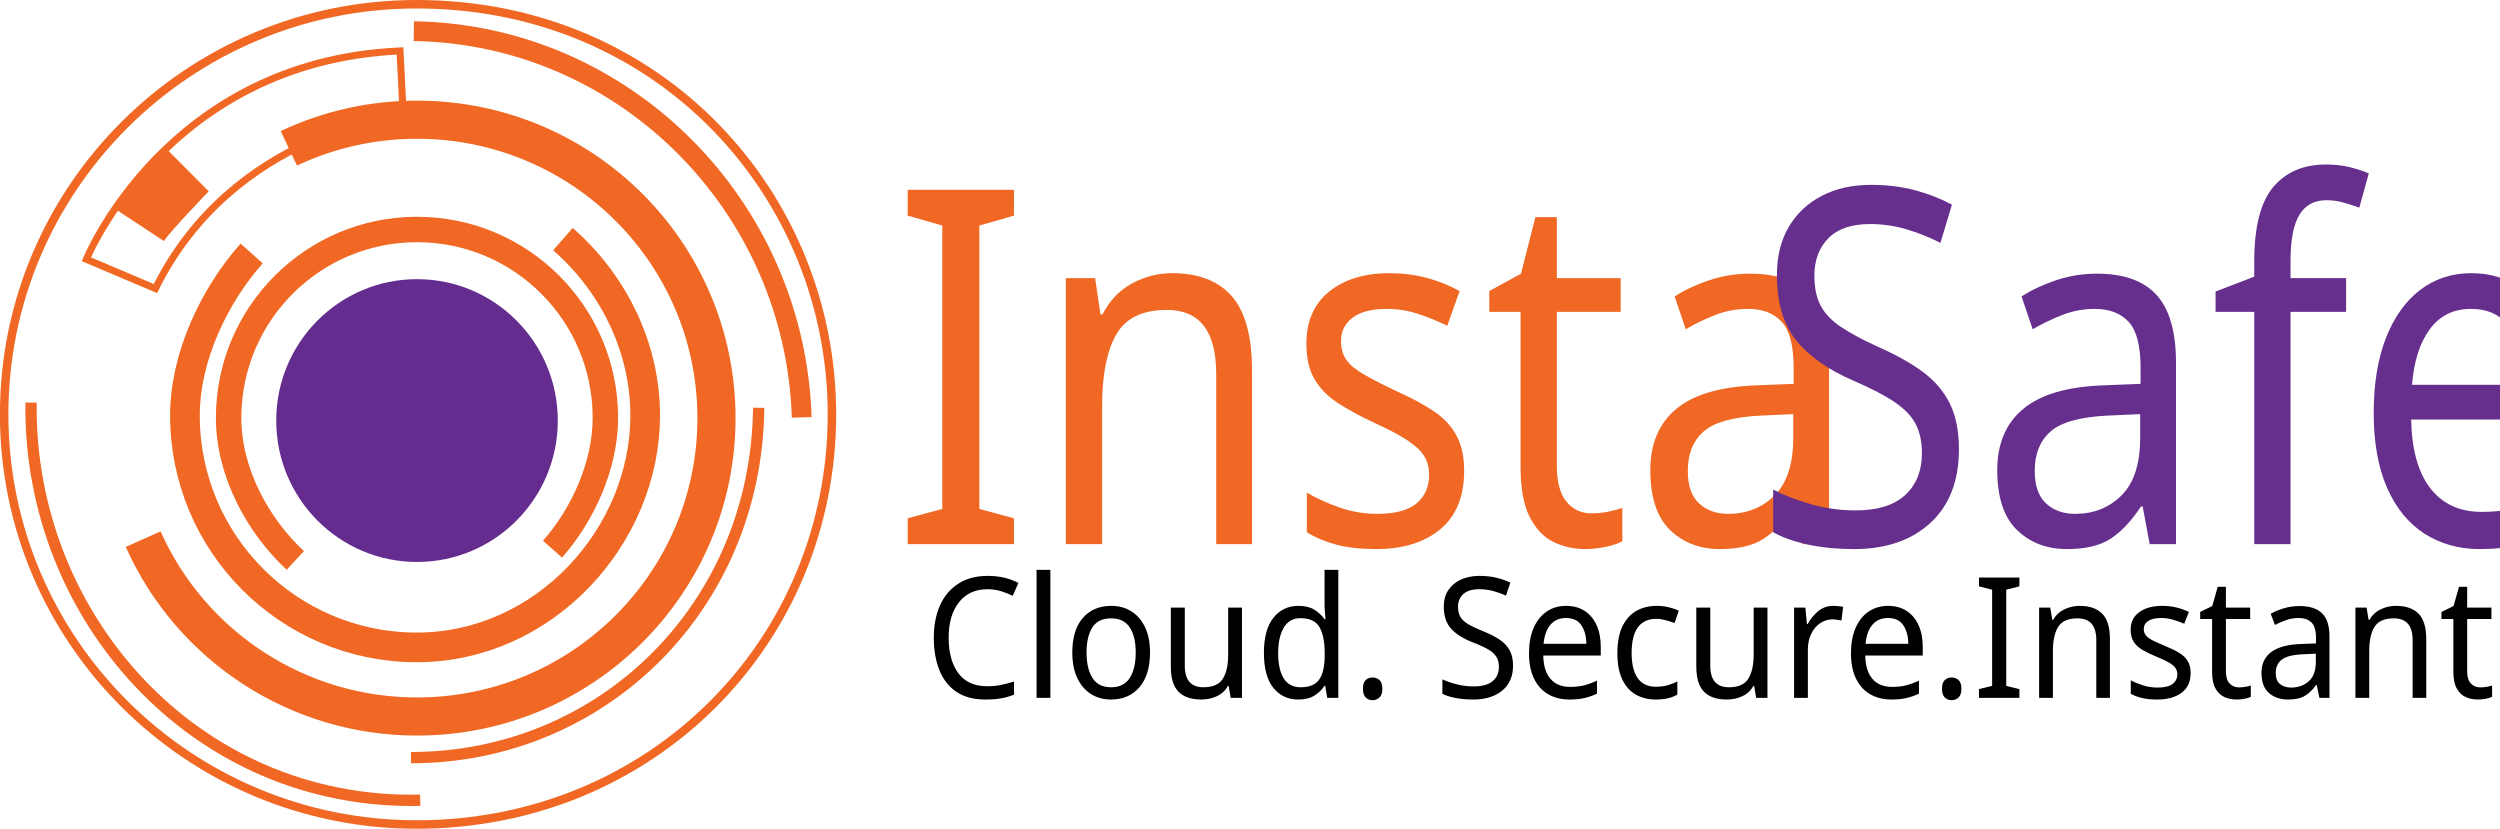
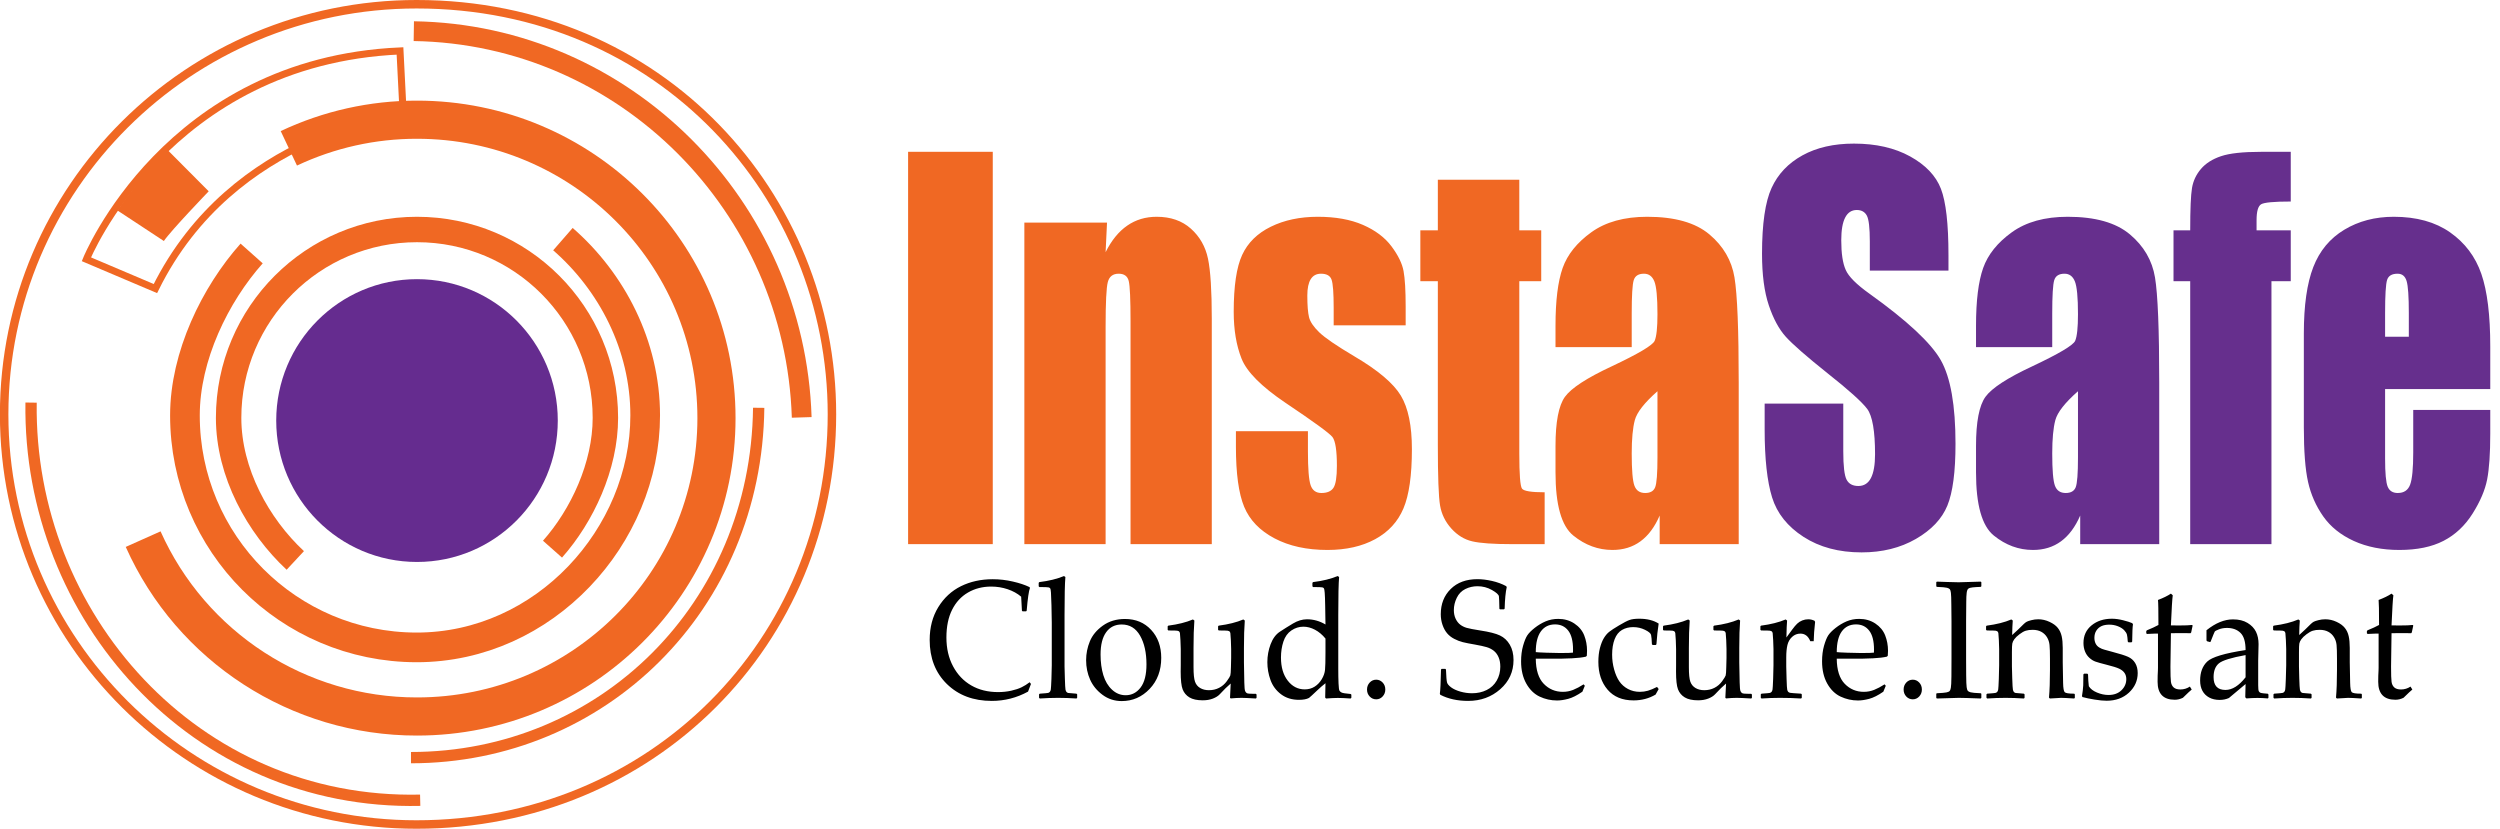
<svg xmlns="http://www.w3.org/2000/svg" id="Layer_1" data-name="Layer 1" viewBox="0 0 884.89 293.33">
  <defs>
-     <style>.cls-1{font-size:175.65px;font-family:Impact;}.cls-1,.cls-4{fill:#f06823;}.cls-2{fill:#662f8d;}.cls-3{font-size:59.63px;font-family:BookAntiqua, Book Antiqua;}.cls-10,.cls-11,.cls-12,.cls-5,.cls-6,.cls-8,.cls-9{fill:none;stroke:#f06823;stroke-miterlimit:10;}.cls-5{stroke-width:3px;}.cls-6{stroke-width:4px;}.cls-7{fill:#652c8f;}.cls-8{stroke-width:9px;}.cls-9{stroke-width:2.5px;}.cls-10{stroke-width:10.5px;}.cls-11{stroke-width:13.5px;}.cls-12{stroke-width:7px;}</style>
+     <style>.cls-1,.cls-4{fill:#f06823;}.cls-2{fill:#662f8d;}.cls-10,.cls-11,.cls-12,.cls-5,.cls-6,.cls-8,.cls-9{fill:none;stroke:#f06823;stroke-miterlimit:10;}.cls-5{stroke-width:3px;}.cls-6{stroke-width:4px;}.cls-7{fill:#652c8f;}.cls-8{stroke-width:9px;}.cls-9{stroke-width:2.5px;}.cls-10{stroke-width:10.5px;}.cls-11{stroke-width:13.5px;}.cls-12{stroke-width:7px;}</style>
  </defs>
-   <text class="cls-1" transform="translate(315.45 192.6) scale(0.83 1)">Insta<tspan class="cls-2" x="367.16" y="0">Safe</tspan>
-   </text>
-   <text class="cls-3" transform="translate(327.14 247.01) scale(0.93 1)">Cloud. Secure.Instant</text>
-   <text x="-55.53" y="-393.63" />
+   <g transform="translate(315.45 192.6) scale(0.83 1)">
+     <path class="cls-1" d="M43.31 -138.86V0.00H7.20V-138.86ZM92.03 -113.81 91.43 -103.35Q95.20 -109.61 100.65 -112.74Q106.09 -115.87 113.21 -115.87Q122.13 -115.87 127.79 -111.67Q133.45 -107.47 135.08 -101.08Q136.71 -94.69 136.71 -79.76V0.00H102.06V-78.82Q102.06 -90.57 101.29 -93.14Q100.52 -95.72 97.00 -95.72Q93.31 -95.72 92.37 -92.76Q91.43 -89.80 91.43 -76.93V0.00H56.78V-113.81ZM219.39 -77.45H188.69V-83.62Q188.69 -91.51 187.79 -93.61Q186.89 -95.72 183.28 -95.72Q180.37 -95.72 178.91 -93.79Q177.45 -91.86 177.45 -88.00Q177.45 -82.76 178.18 -80.32Q178.91 -77.88 182.55 -74.96Q186.20 -72.04 197.52 -66.47Q212.62 -59.09 217.33 -52.57Q222.05 -46.06 222.05 -33.62Q222.05 -19.73 218.45 -12.65Q214.85 -5.57 206.40 -1.76Q197.95 2.06 186.03 2.06Q172.82 2.06 163.43 -2.06Q154.04 -6.18 150.52 -13.21Q147.00 -20.24 147.00 -34.48V-39.97H177.71V-32.76Q177.71 -23.59 178.87 -20.84Q180.02 -18.10 183.45 -18.10Q187.14 -18.10 188.60 -19.94Q190.06 -21.78 190.06 -27.70Q190.06 -35.85 188.17 -37.91Q186.20 -39.97 168.02 -50.09Q152.75 -58.66 149.41 -65.65Q146.06 -72.64 146.06 -82.25Q146.06 -95.89 149.66 -102.36Q153.26 -108.84 161.88 -112.35Q170.50 -115.87 181.91 -115.87Q193.23 -115.87 201.17 -113.00Q209.10 -110.12 213.34 -105.41Q217.59 -100.69 218.49 -96.66Q219.39 -92.63 219.39 -84.05ZM267.85 -128.99V-111.07H277.20V-93.06H267.85V-32.16Q267.85 -20.93 269.01 -19.64Q270.16 -18.35 278.66 -18.35V0.00H264.68Q252.84 0.00 247.78 -0.99Q242.72 -1.97 238.86 -5.53Q235.00 -9.09 234.06 -13.68Q233.11 -18.27 233.11 -35.25V-93.06H225.65V-111.07H233.11V-128.99ZM315.79 -69.73H283.29V-77.36Q283.29 -90.57 286.33 -97.73Q289.38 -104.89 298.55 -110.38Q307.73 -115.87 322.40 -115.87Q339.98 -115.87 348.90 -109.65Q357.82 -103.43 359.62 -94.39Q361.42 -85.34 361.42 -57.12V0.00H327.71V-10.12Q324.54 -4.03 319.52 -0.99Q314.51 2.06 307.56 2.06Q298.47 2.06 290.88 -3.04Q283.29 -8.15 283.29 -25.39V-34.74Q283.29 -47.51 287.32 -52.15Q291.35 -56.78 307.30 -62.95Q324.37 -69.64 325.57 -71.96Q326.77 -74.27 326.77 -81.39Q326.77 -90.31 325.44 -93.01Q324.11 -95.72 321.02 -95.72Q317.51 -95.72 316.65 -93.44Q315.79 -91.17 315.79 -81.65ZM326.77 -54.12Q318.45 -48.03 317.12 -43.91Q315.79 -39.80 315.79 -32.08Q315.79 -23.24 316.95 -20.67Q318.11 -18.10 321.54 -18.10Q324.80 -18.10 325.78 -20.11Q326.77 -22.13 326.77 -30.70Z" />
+     <path class="cls-2" d="M450.87 -96.83H417.33V-107.12Q417.33 -114.33 416.05 -116.30Q414.76 -118.27 411.76 -118.27Q408.50 -118.27 406.83 -115.61Q405.15 -112.95 405.15 -107.55Q405.15 -100.60 407.04 -97.09Q408.84 -93.57 417.25 -88.60Q441.35 -74.27 447.61 -65.10Q453.87 -55.92 453.87 -35.51Q453.87 -20.67 450.40 -13.64Q446.92 -6.60 436.97 -1.84Q427.03 2.92 413.82 2.92Q399.32 2.92 389.07 -2.57Q378.82 -8.06 375.65 -16.55Q372.48 -25.04 372.48 -40.65V-49.74H406.01V-32.85Q406.01 -25.04 407.43 -22.81Q408.84 -20.58 412.44 -20.58Q416.05 -20.58 417.81 -23.41Q419.56 -26.24 419.56 -31.82Q419.56 -44.08 416.22 -47.86Q412.79 -51.63 399.32 -60.47Q385.86 -69.39 381.48 -73.42Q377.11 -77.45 374.24 -84.57Q371.36 -91.68 371.36 -102.75Q371.36 -118.70 375.44 -126.08Q379.51 -133.45 388.60 -137.61Q397.69 -141.77 410.56 -141.77Q424.62 -141.77 434.53 -137.23Q444.44 -132.68 447.65 -125.78Q450.87 -118.87 450.87 -102.32ZM495.12 -69.73H462.62V-77.36Q462.62 -90.57 465.66 -97.73Q468.71 -104.89 477.88 -110.38Q487.06 -115.87 501.73 -115.87Q519.31 -115.87 528.23 -109.65Q537.15 -103.43 538.95 -94.39Q540.75 -85.34 540.75 -57.12V0.00H507.05V-10.12Q503.87 -4.03 498.85 -0.99Q493.84 2.06 486.89 2.06Q477.80 2.06 470.21 -3.04Q462.62 -8.15 462.62 -25.39V-34.74Q462.62 -47.51 466.65 -52.15Q470.68 -56.78 486.63 -62.95Q503.70 -69.64 504.90 -71.96Q506.10 -74.27 506.10 -81.39Q506.10 -90.31 504.77 -93.01Q503.44 -95.72 500.36 -95.72Q496.84 -95.72 495.98 -93.44Q495.12 -91.17 495.12 -81.65ZM506.10 -54.12Q497.78 -48.03 496.45 -43.91Q495.12 -39.80 495.12 -32.08Q495.12 -23.24 496.28 -20.67Q497.44 -18.10 500.87 -18.10Q504.13 -18.10 505.12 -20.11Q506.10 -22.13 506.10 -30.70ZM596.84 -138.86V-121.27Q586.12 -121.27 584.19 -120.29Q582.26 -119.30 582.26 -114.67V-111.07H596.84V-93.06H588.61V0.00H553.96V-93.06H546.84V-111.07H553.96Q553.96 -122.30 554.73 -126.08Q555.50 -129.85 558.55 -132.81Q561.59 -135.77 567.08 -137.31Q572.57 -138.86 584.15 -138.86ZM681.92 -54.89H637.07V-30.28Q637.07 -22.56 638.18 -20.33Q639.30 -18.10 642.47 -18.10Q646.42 -18.10 647.75 -21.06Q649.07 -24.01 649.07 -32.51V-47.51H681.92V-39.11Q681.92 -28.56 680.59 -22.90Q679.26 -17.24 674.38 -10.81Q669.49 -4.37 661.98 -1.16Q654.48 2.06 643.16 2.06Q632.18 2.06 623.77 -1.11Q615.37 -4.29 610.69 -9.82Q606.02 -15.35 604.22 -22.00Q602.42 -28.65 602.42 -41.34V-74.53Q602.42 -89.45 606.45 -98.07Q610.48 -106.69 619.66 -111.28Q628.83 -115.87 640.76 -115.87Q655.34 -115.87 664.81 -110.34Q674.29 -104.81 678.11 -95.67Q681.92 -86.54 681.92 -69.99ZM647.19 -73.42V-81.74Q647.19 -90.57 646.24 -93.14Q645.30 -95.72 642.39 -95.72Q638.78 -95.72 637.93 -93.53Q637.07 -91.34 637.07 -81.74V-73.42Z" />
+   </g>
+   <g transform="translate(327.14 247.01) scale(0.93 1)">
+     <path class="cls-3" d="M40.62 -4.92 39.51 -2.21Q33.05 1.08 25.71 1.08Q15.20 1.08 8.63 -4.89Q2.07 -10.86 2.07 -20.50Q2.07 -27.14 5.34 -32.10Q8.62 -37.06 13.99 -39.53Q19.36 -41.99 26.06 -41.99Q29.93 -41.99 33.72 -41.17Q37.50 -40.36 40.03 -39.22L40.24 -38.93Q39.57 -37.30 38.99 -30.86L38.78 -30.63H37.41L37.18 -30.86L36.89 -35.81Q34.76 -37.50 31.75 -38.45Q28.74 -39.39 25.48 -39.39Q20.56 -39.39 16.65 -37.28Q12.75 -35.17 10.60 -31.17Q8.44 -27.17 8.44 -21.37Q8.44 -15.55 10.98 -11.15Q13.51 -6.75 17.89 -4.40Q22.27 -2.04 28.13 -2.04Q30.72 -2.04 33.11 -2.53Q35.49 -3.03 37.08 -3.76Q38.67 -4.48 40.12 -5.53ZM53.17 -43.12 53.72 -42.77Q53.40 -39.42 53.40 -29.35V-11.09Q53.40 -10.45 53.52 -6.97Q53.63 -3.49 53.76 -2.91Q53.89 -2.33 54.16 -2.07Q54.42 -1.81 54.80 -1.73Q55.18 -1.66 57.94 -1.48L58.20 -1.25V-0.03L57.97 0.23Q54.33 0.00 50.95 0.00Q47.61 0.00 43.97 0.23L43.70 -0.03V-1.25L43.97 -1.48Q46.79 -1.66 47.15 -1.75Q47.52 -1.83 47.79 -2.11Q48.07 -2.39 48.17 -2.96Q48.27 -3.52 48.41 -6.71Q48.54 -9.90 48.54 -11.53V-26.61L48.42 -32.78Q48.33 -36.02 48.23 -37.27Q48.13 -38.52 47.95 -38.75Q47.78 -38.99 47.34 -39.10Q46.91 -39.22 43.82 -39.22L43.56 -39.48V-40.70L43.79 -40.97Q49.35 -41.61 53.17 -43.12ZM61.61 -13.34Q61.61 -16.80 63.04 -20.02Q64.46 -23.23 68.00 -25.58Q71.54 -27.92 76.40 -27.92Q82.52 -27.92 86.36 -24.06Q90.20 -20.21 90.20 -14.15Q90.20 -7.48 85.79 -3.17Q81.38 1.14 75.15 1.14Q71.07 1.14 67.87 -1.06Q64.67 -3.26 63.14 -6.43Q61.61 -9.61 61.61 -13.34ZM67.11 -15.34Q67.11 -11.27 68.16 -8.05Q69.21 -4.83 71.48 -2.88Q73.75 -0.93 76.66 -0.93Q80.10 -0.93 82.34 -3.65Q84.58 -6.38 84.58 -11.85Q84.58 -18.05 82.15 -22.01Q79.72 -25.97 75.15 -25.97Q71.36 -25.97 69.24 -23.23Q67.11 -20.50 67.11 -15.34ZM75.94 -29.58ZM75.50 1.75ZM102.26 -27.75 102.81 -27.37Q102.49 -23.56 102.49 -17.67V-10.89Q102.49 -7.16 103.06 -5.71Q103.62 -4.25 105.02 -3.48Q106.42 -2.71 108.34 -2.71Q110.47 -2.71 112.21 -3.54Q113.96 -4.37 115.14 -5.88Q116.32 -7.40 116.49 -7.92Q116.67 -8.44 116.73 -10.86L116.81 -14.12V-17.27Q116.81 -18.43 116.70 -20.44Q116.58 -22.45 116.51 -22.91Q116.44 -23.38 116.06 -23.60Q115.68 -23.82 114.54 -23.82L112.10 -23.85L111.84 -24.08V-25.33L112.07 -25.56Q117.63 -26.23 121.44 -27.75L122.00 -27.37Q121.68 -23.56 121.68 -17.67V-12.55Q121.68 -12.11 121.82 -5.42Q121.88 -2.94 122.13 -2.40Q122.38 -1.86 122.81 -1.65Q123.25 -1.43 125.40 -1.43H126.22L126.48 -1.19V-0.03L126.25 0.23Q122.14 0.00 120.74 0.00Q118.97 0.00 116.64 0.20L116.38 -0.03Q116.55 -3.00 116.64 -5.07Q114.81 -3.64 112.45 -1.25Q111.54 -0.35 109.86 0.26Q108.17 0.87 106.01 0.87Q102.75 0.87 100.93 -0.16Q99.11 -1.19 98.35 -3.01Q97.60 -4.83 97.60 -9.29L97.63 -11.59V-17.27Q97.63 -18.43 97.51 -20.44Q97.39 -22.45 97.32 -22.91Q97.25 -23.38 96.87 -23.60Q96.49 -23.82 95.36 -23.82L92.91 -23.85L92.65 -24.08V-25.33L92.88 -25.56Q98.44 -26.23 102.26 -27.75ZM109.21 -29.58ZM109.51 1.75ZM147.74 -39.48V-40.70L147.97 -40.97Q153.53 -41.61 157.34 -43.12L157.90 -42.77Q157.58 -39.42 157.58 -29.35V-10.28Q157.58 -7.34 157.68 -5.14Q157.78 -2.94 158.04 -2.53Q158.30 -2.13 158.90 -1.86Q159.50 -1.60 162.29 -1.37L162.56 -1.14V-0.03L162.29 0.23Q159.15 0.03 157.40 0.03Q155.83 0.03 152.92 0.23L152.60 -0.09Q152.69 -2.94 152.69 -4.08Q152.69 -4.22 152.71 -5.18Q151.11 -4.02 149.51 -2.59Q147.15 -0.49 146.43 0.03Q145.09 0.70 142.61 0.70Q138.59 0.70 135.78 -1.28Q132.97 -3.26 131.78 -6.33Q130.59 -9.40 130.59 -12.64Q130.59 -15.93 131.82 -18.97Q133.06 -22.01 135.35 -23.41Q137.63 -24.81 140.33 -26.31Q143.02 -27.81 145.67 -27.81Q149.37 -27.81 152.71 -25.97L152.60 -32.46Q152.54 -35.84 152.42 -37.17Q152.31 -38.49 152.13 -38.74Q151.96 -38.99 151.54 -39.10Q151.11 -39.22 148.00 -39.22ZM152.71 -20.99Q150.91 -23.03 148.71 -24.11Q146.51 -25.19 144.30 -25.19Q141.85 -25.19 139.74 -23.86Q137.63 -22.54 136.70 -19.93Q135.77 -17.32 135.77 -14.27Q135.77 -9.17 138.35 -6.09Q140.92 -3.00 144.82 -3.00Q146.95 -3.00 148.59 -3.97Q150.24 -4.95 151.30 -6.61Q152.37 -8.27 152.54 -9.93Q152.71 -11.59 152.71 -16.01ZM172.02 -6.43Q173.42 -6.43 174.45 -5.44Q175.48 -4.45 175.48 -2.94Q175.48 -1.51 174.46 -0.49Q173.45 0.52 172.02 0.52Q170.56 0.52 169.54 -0.48Q168.52 -1.48 168.52 -2.94Q168.52 -4.40 169.54 -5.42Q170.56 -6.43 172.02 -6.43ZM196.68 -10.02 196.91 -10.25H198.34L198.57 -10.02Q198.72 -6.29 198.97 -5.46Q199.21 -4.63 200.54 -3.71Q201.86 -2.80 204.06 -2.21Q206.26 -1.63 208.50 -1.63Q211.59 -1.63 214.05 -2.77Q216.51 -3.90 217.88 -6.10Q219.25 -8.30 219.25 -11.04Q219.25 -12.96 218.59 -14.38Q217.93 -15.81 216.76 -16.67Q215.58 -17.53 214.06 -17.95Q212.55 -18.37 209.55 -18.87Q206.64 -19.33 204.99 -19.71Q203.35 -20.09 201.72 -20.88Q200.09 -21.66 198.99 -22.87Q197.90 -24.08 197.25 -25.84Q196.59 -27.60 196.59 -29.61Q196.59 -35.06 200.38 -38.54Q204.16 -42.01 210.54 -42.01Q213.07 -42.01 216.06 -41.39Q219.04 -40.76 221.49 -39.54L221.69 -39.19Q221.05 -36.51 220.90 -31.56L220.64 -31.33H219.13L218.90 -31.53Q218.84 -35.03 218.72 -35.93Q218.60 -36.83 216.07 -38.17Q213.54 -39.51 210.57 -39.51Q208.09 -39.51 205.94 -38.52Q203.78 -37.53 202.68 -35.41Q201.57 -33.28 201.57 -31.07Q201.57 -29.35 202.24 -28.02Q202.91 -26.70 203.97 -25.93Q205.04 -25.16 206.45 -24.78Q207.86 -24.40 211.62 -23.85Q216.77 -23.12 219.11 -22.08Q221.46 -21.05 222.87 -18.81Q224.28 -16.57 224.28 -13.39Q224.28 -7.19 219.23 -3.06Q214.18 1.08 206.99 1.08Q200.96 1.08 196.42 -1.08L196.24 -1.46Q196.53 -3.29 196.68 -10.02ZM251.42 -4.28 250.49 -2.18Q247.46 -0.23 245.09 0.35Q242.71 0.93 240.85 0.93Q237.36 0.93 234.23 -0.44Q231.10 -1.81 229.13 -5.07Q227.16 -8.33 227.16 -12.93Q227.16 -15.98 227.92 -18.45Q228.68 -20.91 229.51 -22.10Q230.34 -23.29 232.32 -24.75Q234.30 -26.20 236.51 -27.08Q238.72 -27.95 241.29 -27.95Q244.78 -27.95 247.44 -26.31Q250.11 -24.66 251.19 -22.10Q252.26 -19.54 252.26 -16.65Q252.26 -15.75 252.18 -14.91L251.86 -14.59Q249.88 -14.15 246.53 -14.00Q243.18 -13.86 242.10 -13.86H232.75Q232.81 -7.83 235.78 -4.98Q238.75 -2.13 243.06 -2.13Q245.10 -2.13 246.98 -2.82Q248.86 -3.52 250.95 -4.78ZM232.75 -16.19Q233.28 -16.10 236.79 -15.98Q240.30 -15.87 241.98 -15.87Q246.03 -15.87 246.91 -16.01Q246.93 -16.71 246.93 -17.09Q246.93 -21.60 245.10 -23.80Q243.27 -26.00 240.09 -26.00Q236.63 -26.00 234.69 -23.53Q232.75 -21.05 232.75 -16.19ZM240.88 -29.58ZM240.53 1.75ZM279.52 -3.12 278.35 -1.16Q274.59 0.90 269.97 0.90Q263.56 0.90 260.07 -2.91Q256.57 -6.73 256.57 -12.75Q256.57 -15.49 257.17 -17.63Q257.77 -19.77 258.68 -21.17Q259.60 -22.57 260.71 -23.38Q261.81 -24.20 264.45 -25.65Q267.08 -27.11 268.42 -27.56Q269.76 -28.01 272.12 -28.01Q276.63 -28.01 279.52 -26.29Q278.96 -23.00 278.67 -18.95L278.41 -18.72H277.22L276.95 -18.98Q276.84 -21.43 276.63 -22.27Q276.43 -23.12 274.32 -24.08Q272.21 -25.04 269.82 -25.04Q267.43 -25.04 265.57 -24.04Q263.71 -23.03 262.76 -20.75Q261.81 -18.46 261.81 -15.29Q261.81 -12.61 262.57 -10.06Q263.33 -7.51 264.56 -5.84Q265.80 -4.16 267.84 -3.14Q269.88 -2.13 272.38 -2.13Q273.95 -2.13 275.45 -2.53Q276.95 -2.94 278.90 -3.87ZM290.78 -27.75 291.34 -27.37Q291.02 -23.56 291.02 -17.67V-10.89Q291.02 -7.16 291.58 -5.71Q292.15 -4.25 293.55 -3.48Q294.95 -2.71 296.87 -2.71Q298.99 -2.71 300.74 -3.54Q302.49 -4.37 303.67 -5.88Q304.85 -7.40 305.02 -7.92Q305.20 -8.44 305.25 -10.86L305.34 -14.12V-17.27Q305.34 -18.43 305.23 -20.44Q305.11 -22.45 305.04 -22.91Q304.96 -23.38 304.58 -23.60Q304.21 -23.82 303.07 -23.82L300.62 -23.85L300.36 -24.08V-25.33L300.60 -25.56Q306.16 -26.23 309.97 -27.75L310.52 -27.37Q310.20 -23.56 310.20 -17.67V-12.55Q310.20 -12.11 310.35 -5.42Q310.41 -2.94 310.66 -2.40Q310.90 -1.86 311.34 -1.65Q311.78 -1.43 313.93 -1.43H314.75L315.01 -1.19V-0.03L314.78 0.23Q310.67 0.00 309.27 0.00Q307.50 0.00 305.17 0.20L304.90 -0.03Q305.08 -3.00 305.17 -5.07Q303.33 -3.64 300.97 -1.25Q300.07 -0.35 298.38 0.26Q296.69 0.87 294.54 0.87Q291.28 0.87 289.46 -0.16Q287.64 -1.19 286.88 -3.01Q286.13 -4.83 286.13 -9.29L286.15 -11.59V-17.27Q286.15 -18.43 286.04 -20.44Q285.92 -22.45 285.85 -22.91Q285.78 -23.38 285.40 -23.60Q285.02 -23.82 283.88 -23.82L281.44 -23.85L281.18 -24.08V-25.33L281.41 -25.56Q286.97 -26.23 290.78 -27.75ZM297.74 -29.58ZM298.03 1.75ZM327.85 -27.75 328.40 -27.37Q328.23 -25.68 328.14 -21.37L330.32 -24.14Q331.40 -25.51 332.23 -26.25Q333.06 -26.99 334.17 -27.40Q335.27 -27.81 336.44 -27.81Q337.72 -27.81 338.85 -27.28L339.06 -26.87Q338.59 -23.00 338.53 -20.06H337.22Q336.06 -22.74 333.47 -22.74Q331.66 -22.74 330.32 -21.59Q328.98 -20.44 328.53 -18.71Q328.08 -16.97 328.08 -14.33V-11.09Q328.08 -10.22 328.20 -6.81Q328.31 -3.41 328.45 -2.88Q328.58 -2.36 328.85 -2.11Q329.13 -1.86 329.58 -1.78Q330.03 -1.69 333.73 -1.48L333.99 -1.25V-0.03L333.73 0.23Q329.86 0.00 325.64 0.00Q322.29 0.00 318.65 0.23L318.39 -0.03V-1.25L318.65 -1.48Q321.47 -1.66 321.84 -1.75Q322.20 -1.83 322.48 -2.11Q322.75 -2.39 322.86 -2.96Q322.96 -3.52 323.09 -6.71Q323.22 -9.90 323.22 -11.53V-17.27Q323.22 -18.43 323.10 -20.44Q322.99 -22.45 322.91 -22.91Q322.84 -23.38 322.46 -23.60Q322.08 -23.82 320.95 -23.82L318.50 -23.85L318.24 -24.08V-25.33L318.47 -25.56Q324.03 -26.23 327.85 -27.75ZM365.96 -4.28 365.03 -2.18Q362.00 -0.23 359.63 0.35Q357.26 0.93 355.39 0.93Q351.90 0.93 348.77 -0.44Q345.64 -1.81 343.67 -5.07Q341.71 -8.33 341.71 -12.93Q341.71 -15.98 342.46 -18.45Q343.22 -20.91 344.05 -22.10Q344.88 -23.29 346.86 -24.75Q348.84 -26.20 351.05 -27.08Q353.27 -27.95 355.83 -27.95Q359.32 -27.95 361.99 -26.31Q364.65 -24.66 365.73 -22.10Q366.81 -19.54 366.81 -16.65Q366.81 -15.75 366.72 -14.91L366.40 -14.59Q364.42 -14.15 361.07 -14.00Q357.72 -13.86 356.64 -13.86H347.30Q347.36 -7.83 350.33 -4.98Q353.30 -2.13 357.61 -2.13Q359.64 -2.13 361.52 -2.82Q363.40 -3.52 365.50 -4.78ZM347.30 -16.19Q347.82 -16.10 351.33 -15.98Q354.84 -15.87 356.53 -15.87Q360.58 -15.87 361.45 -16.01Q361.48 -16.71 361.48 -17.09Q361.48 -21.60 359.64 -23.80Q357.81 -26.00 354.64 -26.00Q351.17 -26.00 349.23 -23.53Q347.30 -21.05 347.30 -16.19ZM355.42 -29.58ZM355.07 1.75ZM376.24 -6.43Q377.64 -6.43 378.67 -5.44Q379.70 -4.45 379.70 -2.94Q379.70 -1.51 378.69 -0.49Q377.67 0.52 376.24 0.52Q374.78 0.52 373.76 -0.48Q372.75 -1.48 372.75 -2.94Q372.75 -4.40 373.76 -5.42Q374.78 -6.43 376.24 -6.43ZM385.41 -41.14 389.05 -41.02Q392.63 -40.91 393.74 -40.91Q394.73 -40.91 402.09 -41.14L402.33 -40.94V-39.48L402.09 -39.28Q400.09 -39.22 398.99 -39.10Q397.90 -38.99 397.41 -38.67Q396.91 -38.35 396.75 -37.17Q396.59 -35.99 396.59 -33.89L396.53 -27.19V-13.71L396.56 -8.04Q396.59 -4.75 396.74 -3.79Q396.88 -2.82 397.16 -2.50Q397.44 -2.18 398.22 -1.97Q399.01 -1.75 402.09 -1.63L402.33 -1.46V0.00L402.09 0.23Q401.95 0.23 396.97 0.06Q394.90 0.00 393.74 0.00Q392.84 0.00 385.41 0.23L385.18 0.00V-1.46L385.41 -1.63Q388.12 -1.75 389.02 -1.92Q389.92 -2.10 390.23 -2.37Q390.54 -2.65 390.72 -3.55Q390.91 -4.45 390.94 -7.57L390.97 -13.71V-27.19L390.91 -32.87Q390.89 -36.19 390.75 -37.15Q390.62 -38.11 390.35 -38.43Q390.07 -38.75 389.28 -38.96Q388.50 -39.16 385.41 -39.28L385.18 -39.48V-40.94ZM394.15 -43.30ZM393.74 1.75ZM413.74 -27.75 414.29 -27.37Q414.12 -25.42 414.06 -22.24Q416.39 -24.17 418.49 -26.15Q419.10 -26.70 419.64 -26.96Q420.18 -27.22 421.43 -27.51Q422.68 -27.81 423.99 -27.81Q426.20 -27.81 428.28 -26.90Q430.37 -26.00 431.43 -24.76Q432.49 -23.53 432.90 -21.84Q433.31 -20.15 433.31 -17.67V-12.55Q433.31 -12.05 433.45 -5.30Q433.51 -2.53 434.06 -2.01Q434.62 -1.48 437.67 -1.48L437.91 -1.25V0.00L437.67 0.23Q433.98 0.00 432.67 0.00Q431.91 0.00 428.42 0.23L428.07 -0.09Q428.45 -3.87 428.45 -9.96V-13.77Q428.45 -17.21 428.28 -18.72Q428.12 -20.24 427.31 -21.47Q426.49 -22.71 425.13 -23.39Q423.76 -24.08 421.86 -24.08Q420.35 -24.08 419.27 -23.77Q418.20 -23.47 416.86 -22.52Q415.52 -21.58 414.88 -20.75Q414.24 -19.92 414.11 -19.20Q413.97 -18.49 413.97 -16.16V-11.09Q413.97 -10.45 414.09 -6.97Q414.21 -3.49 414.34 -2.91Q414.47 -2.33 414.73 -2.07Q414.99 -1.81 415.37 -1.73Q415.75 -1.66 418.52 -1.48L418.78 -1.25V-0.03L418.55 0.23Q414.91 0.00 411.53 0.00Q408.18 0.00 404.54 0.23L404.28 -0.03V-1.25L404.54 -1.48Q407.36 -1.66 407.73 -1.75Q408.09 -1.83 408.37 -2.11Q408.65 -2.39 408.75 -2.96Q408.85 -3.52 408.98 -6.71Q409.11 -9.90 409.11 -11.53V-17.27Q409.11 -18.43 409.00 -20.44Q408.88 -22.45 408.81 -22.91Q408.73 -23.38 408.35 -23.60Q407.98 -23.82 406.84 -23.82L404.40 -23.85L404.13 -24.08V-25.33L404.37 -25.56Q409.93 -26.23 413.74 -27.75ZM441.43 -8.56H442.68L442.94 -8.30Q443.00 -5.85 443.24 -4.11Q444.14 -2.74 446.35 -1.88Q448.56 -1.02 450.72 -1.02Q453.81 -1.02 455.65 -2.68Q457.50 -4.34 457.50 -6.64Q457.50 -7.89 456.83 -8.81Q456.16 -9.72 454.81 -10.32Q453.46 -10.92 449.96 -11.73Q446.96 -12.43 445.77 -12.83Q444.58 -13.22 443.47 -14.15Q442.36 -15.08 441.78 -16.44Q441.20 -17.79 441.20 -19.42Q441.20 -23.32 444.30 -25.67Q447.40 -28.01 452.03 -28.01Q453.98 -28.01 456.28 -27.47Q458.58 -26.93 459.77 -26.44L460.04 -26.03Q459.80 -24.87 459.74 -19.92L459.48 -19.65H458.32L458.06 -19.92Q457.94 -21.69 457.74 -22.40Q457.53 -23.12 456.69 -23.95Q455.84 -24.78 454.30 -25.35Q452.76 -25.91 451.04 -25.91Q449.26 -25.91 448.05 -25.39Q446.85 -24.87 446.10 -23.80Q445.36 -22.74 445.36 -21.23Q445.36 -20.12 445.81 -19.25Q446.26 -18.37 447.20 -17.83Q448.13 -17.30 449.15 -17.06L452.32 -16.25Q456.40 -15.26 458.16 -14.53Q459.92 -13.80 460.88 -12.33Q461.84 -10.86 461.84 -8.76Q461.84 -4.75 458.52 -1.86Q455.20 1.02 449.99 1.02Q448.16 1.02 445.43 0.61Q442.71 0.20 440.79 -0.29L440.64 -0.67L440.94 -2.62Q441.08 -3.52 441.11 -4.44Q441.14 -5.36 441.17 -8.30ZM465.10 -22.86V-23.61L465.31 -23.90Q468.04 -24.92 469.73 -25.80Q469.73 -33.40 469.56 -34.65Q472.56 -35.70 474.48 -36.89L475.18 -36.31Q474.89 -34.47 474.48 -25.65Q475.93 -25.62 477.62 -25.62Q481.06 -25.62 482.54 -25.80L482.75 -25.59L482.19 -23.15L481.96 -22.89Q480.48 -22.91 478.67 -22.91Q477.04 -22.91 474.48 -22.89L474.30 -11.04Q474.30 -6.93 474.49 -5.66Q474.68 -4.40 475.54 -3.68Q476.40 -2.97 478.09 -2.97Q480.04 -2.97 481.70 -3.99L482.40 -2.94Q481.70 -2.45 479.05 -0.03Q477.53 0.67 475.96 0.67Q469.41 0.67 469.41 -5.68Q469.41 -8.01 469.53 -9.64Q469.56 -10.13 469.56 -10.66V-22.74H468.36Q467.05 -22.74 465.36 -22.62ZM489.39 -19.74 488.25 -20.03 488.02 -20.32V-23.93Q493.20 -27.78 498.09 -27.78Q501.44 -27.78 503.65 -26.52Q505.87 -25.27 506.86 -23.39Q507.84 -21.52 507.84 -19.01L507.70 -13.16V-4.48Q507.70 -2.71 507.95 -2.33Q508.19 -1.95 508.51 -1.82Q508.83 -1.69 509.71 -1.60L511.37 -1.46L511.60 -1.19V-0.03L511.37 0.20Q509.24 0.03 507.41 0.03Q505.66 0.03 503.22 0.20L502.78 -0.20L502.90 -4.89L496.55 0.06Q494.95 0.73 493.05 0.73Q490.72 0.73 489.05 -0.12Q487.38 -0.96 486.49 -2.47Q485.60 -3.99 485.60 -6.14Q485.60 -10.42 488.28 -12.83Q490.96 -15.23 502.90 -16.92Q502.90 -21.23 500.97 -22.99Q499.05 -24.75 495.82 -24.75Q494.13 -24.75 492.75 -24.25Q491.37 -23.76 491.16 -23.45Q490.96 -23.15 489.59 -19.89ZM502.90 -15.14Q494.74 -13.77 492.73 -12.20Q490.72 -10.63 490.72 -7.34Q490.72 -2.80 495.24 -2.80Q499.11 -2.80 502.90 -7.28ZM497.95 -29.58ZM497.33 1.75ZM522.99 -27.75 523.54 -27.37Q523.36 -25.42 523.31 -22.24Q525.63 -24.17 527.73 -26.15Q528.34 -26.70 528.88 -26.96Q529.42 -27.22 530.67 -27.51Q531.92 -27.81 533.23 -27.81Q535.45 -27.81 537.53 -26.90Q539.61 -26.00 540.67 -24.76Q541.74 -23.53 542.14 -21.84Q542.55 -20.15 542.55 -17.67V-12.55Q542.55 -12.05 542.70 -5.30Q542.76 -2.53 543.31 -2.01Q543.86 -1.48 546.92 -1.48L547.15 -1.25V0.00L546.92 0.23Q543.22 0.00 541.91 0.00Q541.15 0.00 537.66 0.23L537.31 -0.09Q537.69 -3.87 537.69 -9.96V-13.77Q537.69 -17.21 537.53 -18.72Q537.37 -20.24 536.55 -21.47Q535.74 -22.71 534.37 -23.39Q533.00 -24.08 531.11 -24.08Q529.59 -24.08 528.52 -23.77Q527.44 -23.47 526.10 -22.52Q524.76 -21.58 524.12 -20.75Q523.48 -19.92 523.35 -19.20Q523.22 -18.49 523.22 -16.16V-11.09Q523.22 -10.45 523.33 -6.97Q523.45 -3.49 523.58 -2.91Q523.71 -2.33 523.98 -2.07Q524.24 -1.81 524.62 -1.73Q524.99 -1.66 527.76 -1.48L528.02 -1.25V-0.03L527.79 0.23Q524.15 0.00 520.77 0.00Q517.42 0.00 513.78 0.23L513.52 -0.03V-1.25L513.78 -1.48Q516.61 -1.66 516.97 -1.75Q517.34 -1.83 517.61 -2.11Q517.89 -2.39 517.99 -2.96Q518.09 -3.52 518.22 -6.71Q518.36 -9.90 518.36 -11.53V-17.27Q518.36 -18.43 518.24 -20.44Q518.12 -22.45 518.05 -22.91Q517.98 -23.38 517.60 -23.60Q517.22 -23.82 516.08 -23.82L513.64 -23.85L513.38 -24.08V-25.33L513.61 -25.56Q519.17 -26.23 522.99 -27.75ZM549.07 -22.86V-23.61L549.28 -23.90Q552.01 -24.92 553.70 -25.80Q553.70 -33.40 553.53 -34.65Q556.53 -35.70 558.45 -36.89L559.15 -36.31Q558.86 -34.47 558.45 -25.65Q559.90 -25.62 561.59 -25.62Q565.03 -25.62 566.51 -25.80L566.72 -25.59L566.16 -23.15L565.93 -22.89Q564.45 -22.91 562.64 -22.91Q561.01 -22.91 558.45 -22.89L558.27 -11.04Q558.27 -6.93 558.46 -5.66Q558.65 -4.40 559.51 -3.68Q560.37 -2.97 562.06 -2.97Q564.01 -2.97 565.67 -3.99L566.37 -2.94Q565.67 -2.45 563.02 -0.03Q561.51 0.67 559.93 0.67Q553.38 0.67 553.38 -5.68Q553.38 -8.01 553.50 -9.64Q553.53 -10.13 553.53 -10.66V-22.74H552.33Q551.02 -22.74 549.34 -22.62Z" />
+   </g>
  <path class="cls-4" d="M97.08,468.11a151.39,151.39,0,0,1,17.71-21.45l14.61,14.68s-13.47,14-15.87,17.6Z" transform="translate(-55.53 -393.63)" />
  <path class="cls-5" d="M350,540.3c0,80.17-63.47,145.17-147.06,145.17-80.6,0-145.94-65-145.94-145.17S122.37,395.13,203,395.13C289.55,395.13,350,463.11,350,540.3Z" transform="translate(-55.53 -393.63)" />
  <path class="cls-6" d="M66.53,536.13c-1.09,75.42,57.83,142.55,137.73,140.75" transform="translate(-55.53 -393.63)" />
  <ellipse class="cls-7" cx="147.6" cy="148.86" rx="49.83" ry="50.05" />
  <path class="cls-8" d="M160.05,592c-13.14-12.22-23.6-31.06-23.6-50.46a66.68,66.68,0,1,1,133.36,0c0,17.08-8.24,34.64-18.72,46.47" transform="translate(-55.53 -393.63)" />
  <path class="cls-9" d="M86.11,485.4s28.39-70.09,111-73.74l1.13,22.43s-60.17,5.88-87.7,61.68Z" transform="translate(-55.53 -393.63)" />
  <path class="cls-10" d="M254.78,478.27c17.28,15.05,29.12,37.64,29.12,62.38,0,42.69-35.62,82.13-80.91,82.13a82.08,82.08,0,0,1-82-82.13c0-20.95,10.69-42.79,23.61-57.3" transform="translate(-55.53 -393.63)" />
  <path class="cls-11" d="M157.77,446.13A106,106,0,0,1,203.13,436c58.56,0,106,47.28,106,105.62s-47.46,105.62-106,105.62a106.05,106.05,0,0,1-96.93-62.78" transform="translate(-55.53 -393.63)" />
  <path class="cls-6" d="M201,661.8c67.68,0,122.29-53.38,123.07-123.83" transform="translate(-55.53 -393.63)" />
  <path class="cls-12" d="M202,404.66c74.7,1.16,134.94,61.95,137.3,136.71" transform="translate(-55.53 -393.63)" />
</svg>
